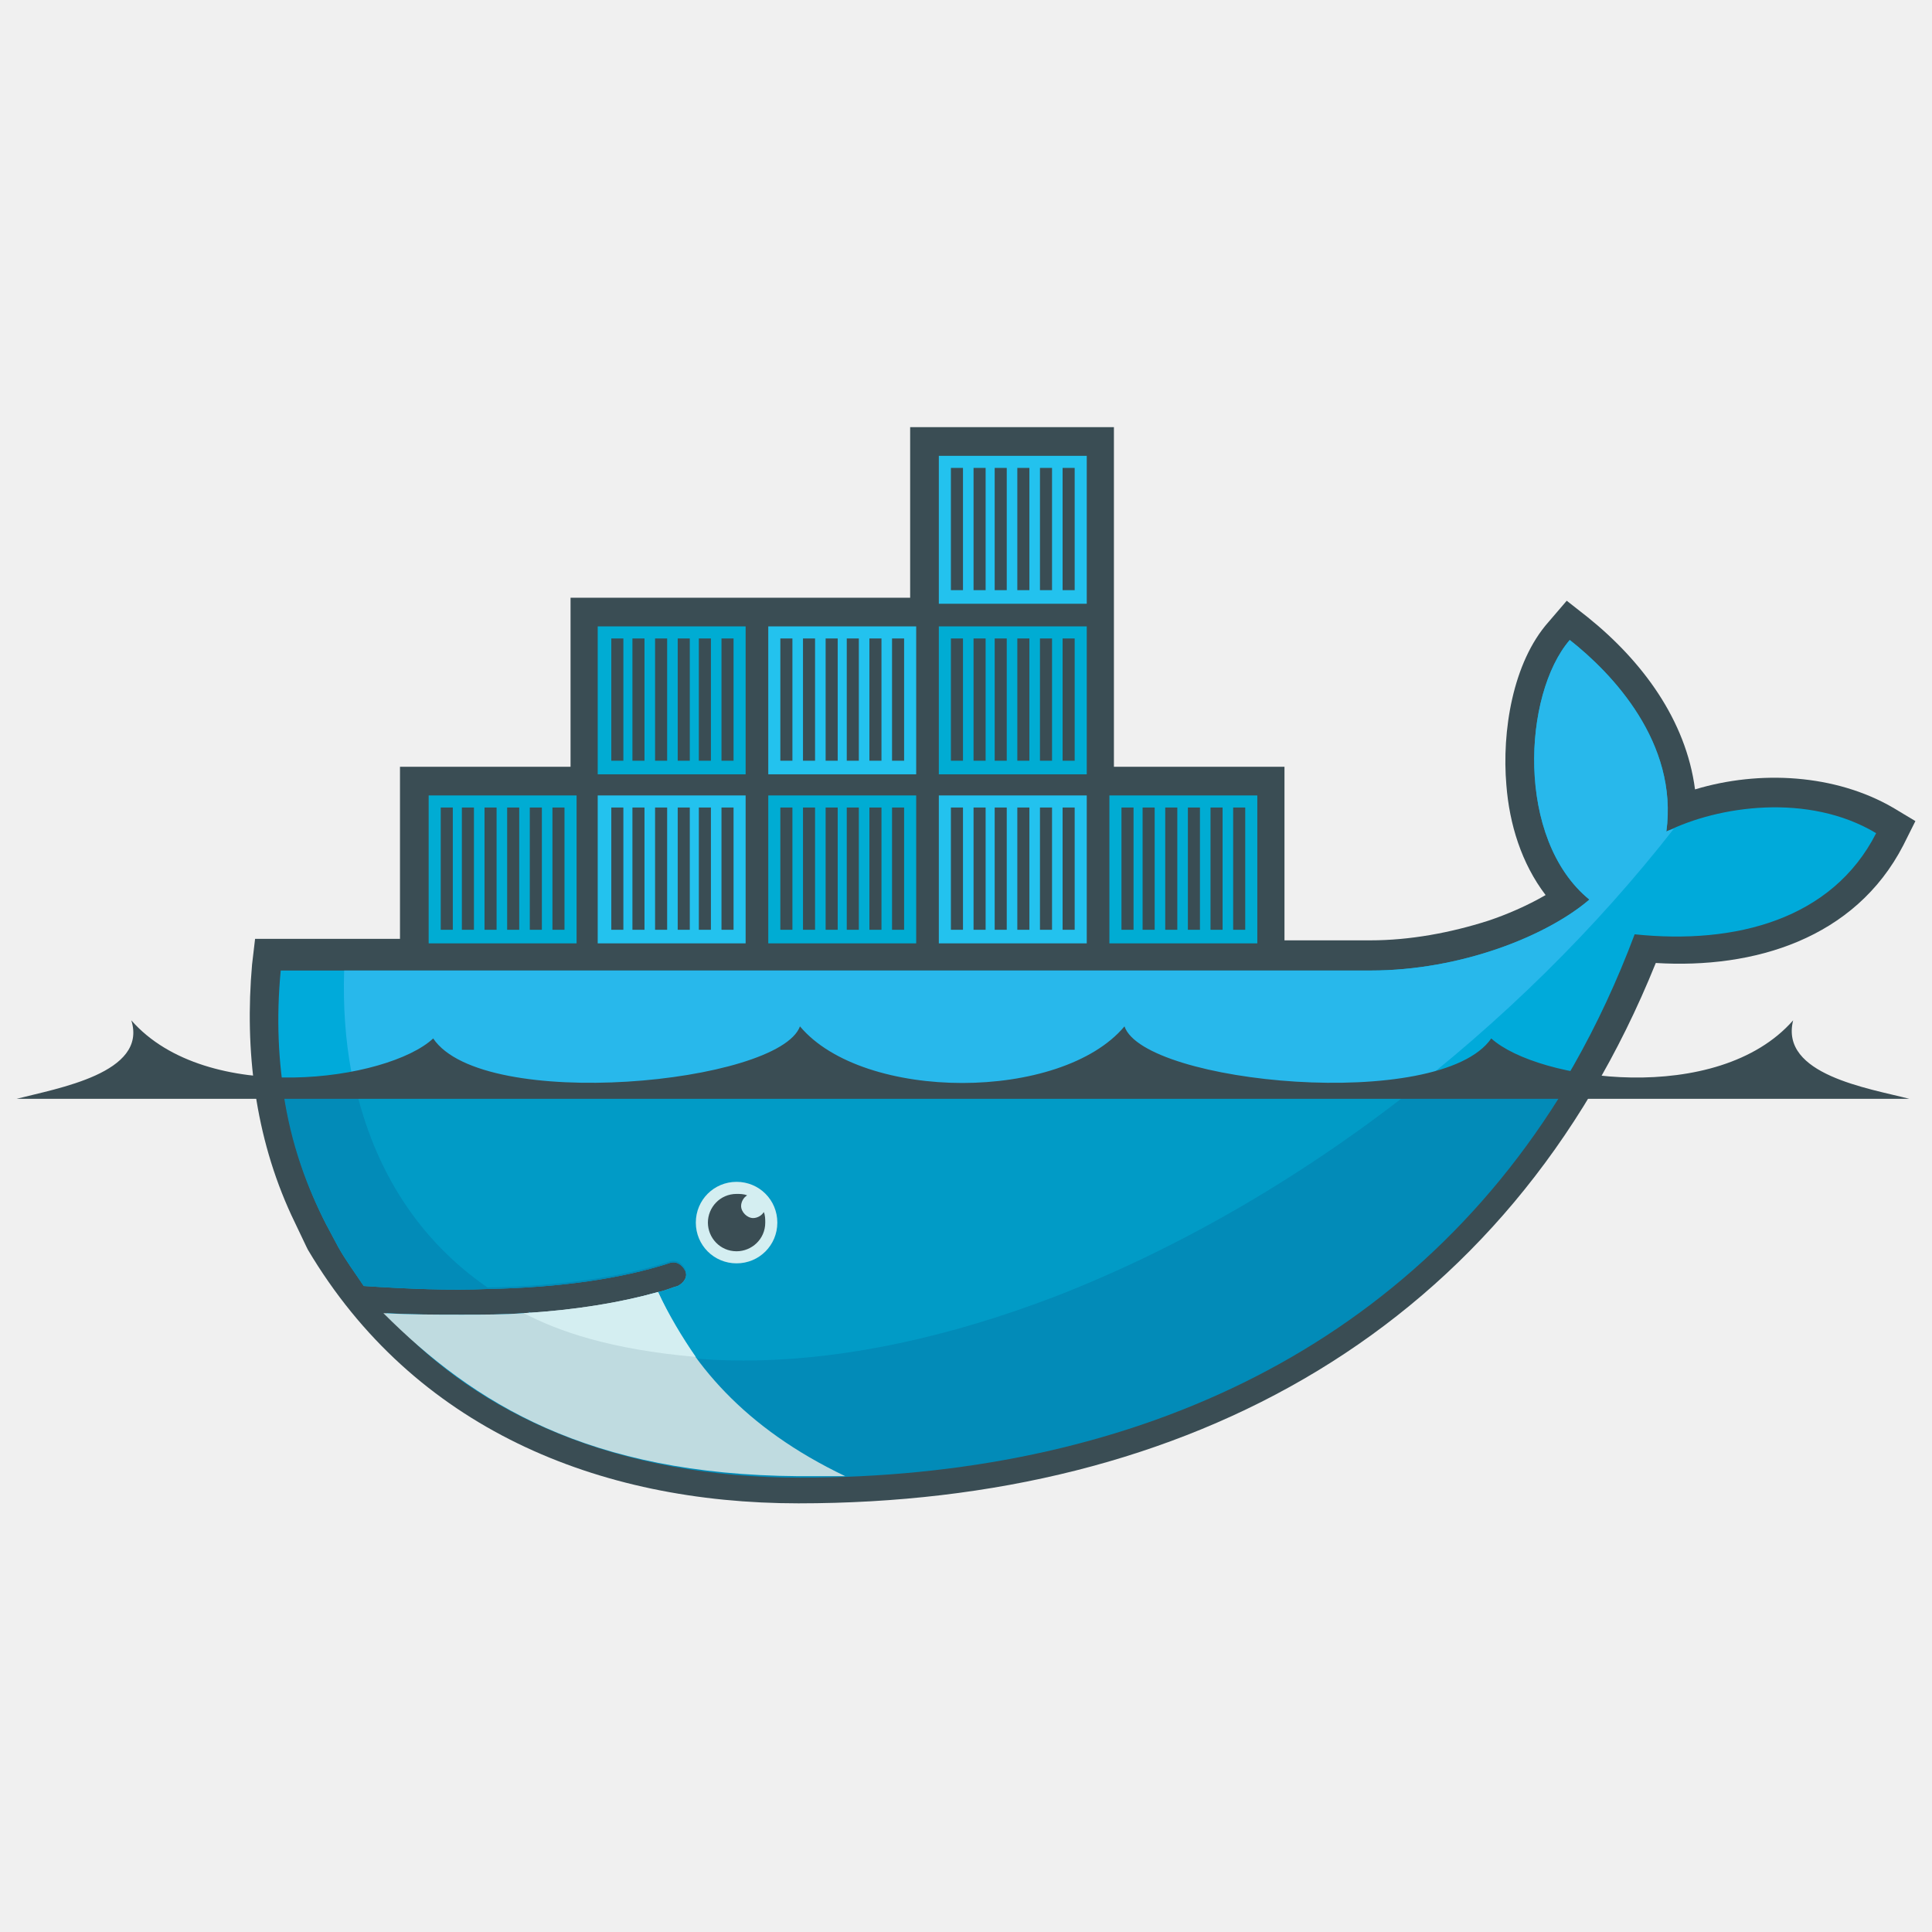
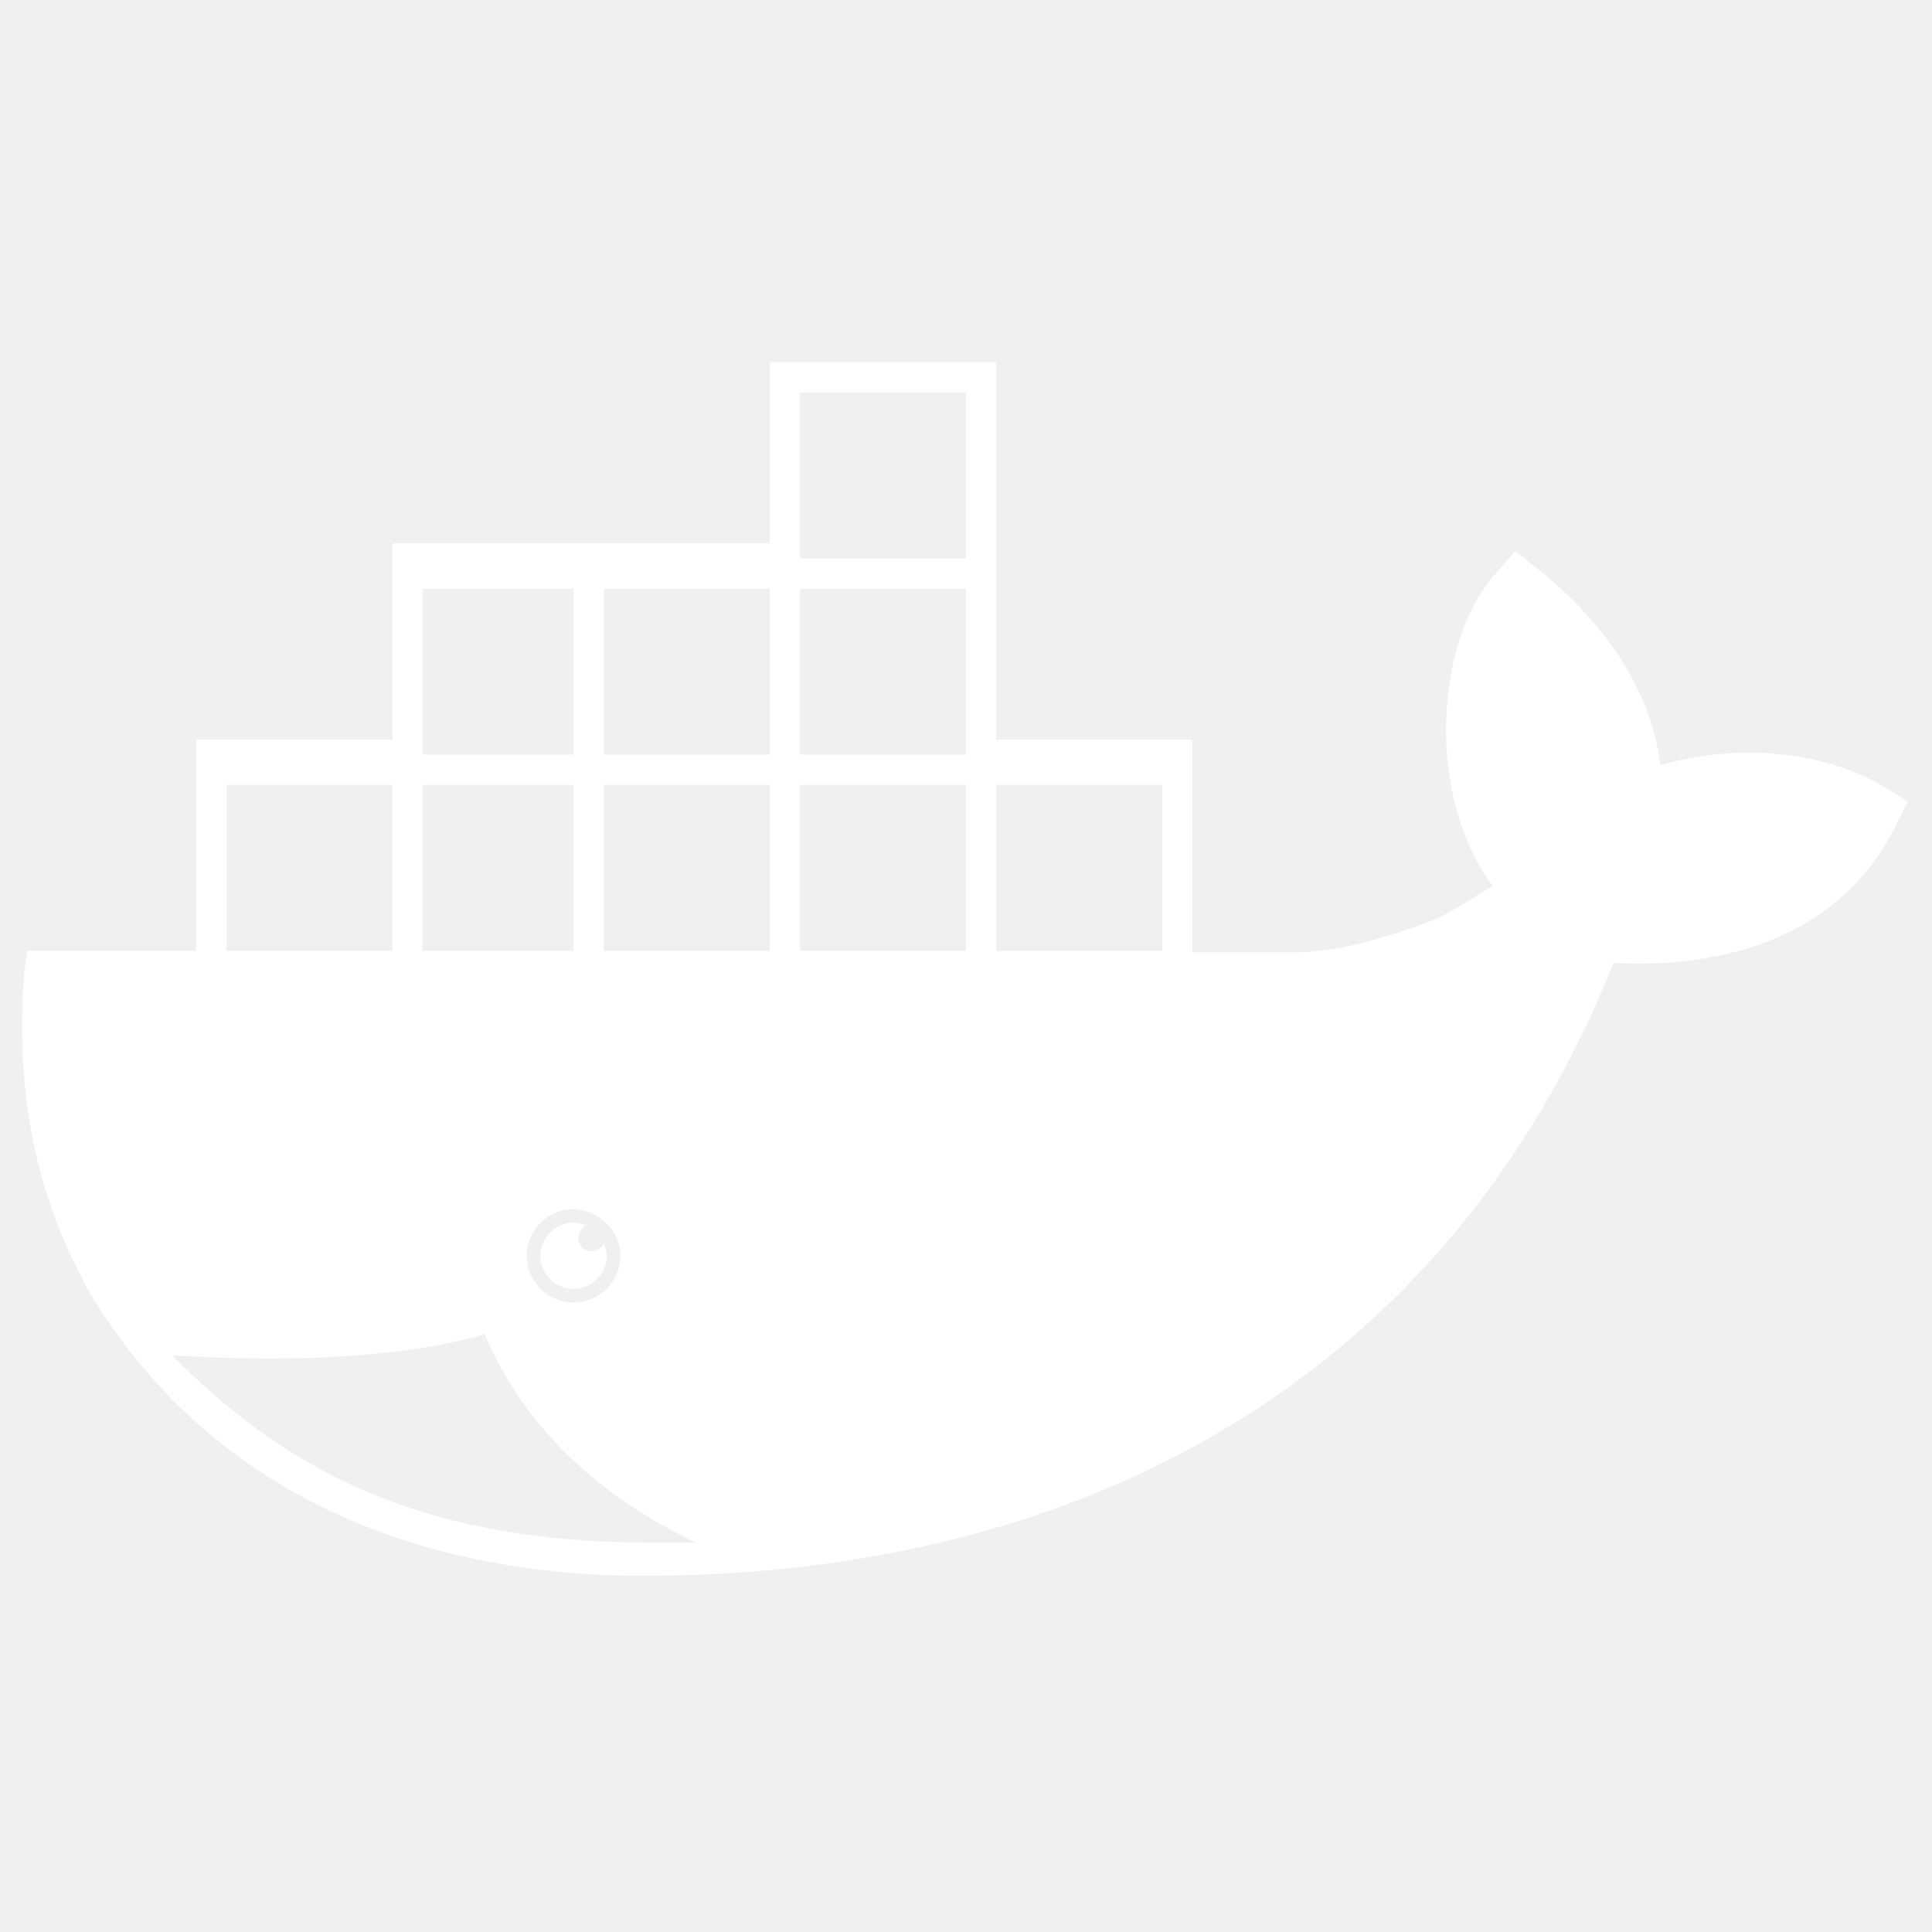
<svg xmlns="http://www.w3.org/2000/svg" viewBox="0 0 128 128">
-   <path fill-rule="evenodd" clip-rule="evenodd" fill="#3A4D54" d="M73.8 50.8h11.3v11.5h5.7c2.6 0 5.3-.5 7.8-1.3 1.2-.4 2.6-1 3.8-1.7-1.6-2.1-2.4-4.7-2.6-7.3-.3-3.5.4-8.1 2.8-10.8l1.2-1.4 1.4 1.1c3.6 2.9 6.5 6.8 7.1 11.4 4.3-1.3 9.3-1 13.1 1.2l1.5.9-.8 1.6c-3.2 6.2-9.9 8.2-16.4 7.8-9.8 24.3-31 35.8-56.8 35.8-13.3 0-25.5-5-32.5-16.8l-.1-.2-1-2.1c-2.4-5.2-3.1-10.9-2.6-16.6l.2-1.7h9.6V50.8h11.3V39.6h22.5V28.3h13.5v22.5z" />
-   <path fill="#00AADA" d="M110.4 55.1c.8-5.9-3.6-10.5-6.4-12.7-3.1 3.6-3.6 13.2 1.3 17.2-2.8 2.4-8.5 4.7-14.5 4.7H18.6c-.6 6.2.5 11.9 3 16.8l.8 1.5c.5.9 1.1 1.7 1.7 2.6 3 .2 5.7.3 8.2.2 4.9-.1 8.9-.7 12-1.7.5-.2.9.1 1.1.5.2.5-.1.9-.5 1.1-.4.1-.8.3-1.3.4-2.4.7-5 1.1-8.3 1.3h-.6c-1.3.1-2.7.1-4.2.1-1.6 0-3.1 0-4.9-.1 6 6.8 15.4 10.8 27.2 10.8 25 0 46.2-11.1 55.5-35.9 6.7.7 13.1-1 16-6.7-4.5-2.7-10.5-1.8-13.9-.1z" />
-   <path fill="#28B8EB" d="M110.4 55.1c.8-5.9-3.6-10.5-6.4-12.7-3.1 3.6-3.6 13.2 1.3 17.2-2.8 2.4-8.5 4.7-14.5 4.7h-68c-.3 9.5 3.2 16.7 9.5 21 4.9-.1 8.9-.7 12-1.7.5-.2.9.1 1.1.5.2.5-.1.9-.5 1.1-.4.1-.8.3-1.3.4-2.4.7-5.2 1.2-8.5 1.4l-.1-.1c8.5 4.4 20.8 4.3 35-1.1 15.8-6.1 30.6-17.7 40.9-30.9-.2.1-.4.1-.5.2z" />
-   <path fill="#028BB8" d="M18.7 71.8c.4 3.3 1.4 6.4 2.9 9.3l.8 1.5c.5.9 1.1 1.7 1.7 2.6 3 .2 5.7.3 8.2.2 4.9-.1 8.9-.7 12-1.7.5-.2.9.1 1.1.5.2.5-.1.9-.5 1.1-.4.1-.8.3-1.3.4-2.4.7-5.2 1.2-8.5 1.4h-.4c-1.3.1-2.7.1-4.1.1-1.6 0-3.2 0-4.9-.1 6 6.8 15.5 10.8 27.3 10.8 21.4 0 40-8.1 50.8-26H18.7v-.1z" />
-   <path fill="#019BC6" d="M23.5 71.8c1.3 5.8 4.3 10.4 8.8 13.5 4.9-.1 8.9-.7 12-1.7.5-.2.9.1 1.1.5.2.5-.1.9-.5 1.1-.4.1-.8.3-1.3.4-2.4.7-5.2 1.2-8.6 1.4 8.5 4.4 20.8 4.3 34.9-1.1 8.5-3.3 16.8-8.2 24.2-14.1H23.5z" />
-   <path fill-rule="evenodd" clip-rule="evenodd" fill="#00ACD3" d="M28.4 52.7h9.8v9.8h-9.8v-9.8zm.8.8h.8v8.1h-.8v-8.1zm1.4 0h.8v8.1h-.8v-8.1zm1.5 0h.8v8.1h-.8v-8.1zm1.5 0h.8v8.1h-.8v-8.1zm1.5 0h.8v8.1h-.8v-8.1zm1.5 0h.8v8.1h-.8v-8.1zm3-12h9.8v9.8h-9.8v-9.8zm.9.8h.8v8.1h-.8v-8.1zm1.4 0h.8v8.1h-.8v-8.1zm1.5 0h.8v8.1h-.8v-8.1zm1.5 0h.8v8.1h-.8v-8.1zm1.4 0h.8v8.1h-.8v-8.1zm1.5 0h.8v8.1h-.8v-8.1z" />
-   <path fill-rule="evenodd" clip-rule="evenodd" fill="#23C2EE" d="M39.6 52.7h9.8v9.8h-9.8v-9.8zm.9.8h.8v8.1h-.8v-8.1zm1.4 0h.8v8.1h-.8v-8.1zm1.5 0h.8v8.1h-.8v-8.1zm1.5 0h.8v8.1h-.8v-8.1zm1.4 0h.8v8.1h-.8v-8.1zm1.5 0h.8v8.1h-.8v-8.1z" />
-   <path fill-rule="evenodd" clip-rule="evenodd" fill="#00ACD3" d="M50.9 52.7h9.8v9.8h-9.8v-9.8zm.8.8h.8v8.1h-.8v-8.1zm1.5 0h.8v8.1h-.8v-8.1zm1.5 0h.8v8.1h-.8v-8.1zm1.4 0h.8v8.1h-.8v-8.1zm1.5 0h.8v8.1h-.8v-8.1zm1.5 0h.8v8.1h-.8v-8.1z" />
-   <path fill-rule="evenodd" clip-rule="evenodd" fill="#23C2EE" d="M50.9 41.5h9.8v9.8h-9.8v-9.8zm.8.8h.8v8.1h-.8v-8.1zm1.5 0h.8v8.1h-.8v-8.1zm1.5 0h.8v8.1h-.8v-8.1zm1.4 0h.8v8.1h-.8v-8.1zm1.5 0h.8v8.1h-.8v-8.1zm1.5 0h.8v8.1h-.8v-8.1zm3.1 10.4H72v9.8h-9.8v-9.8zm.8.8h.8v8.1H63v-8.1zm1.5 0h.8v8.1h-.8v-8.1zm1.4 0h.8v8.1h-.8v-8.1zm1.5 0h.8v8.1h-.8v-8.1zm1.5 0h.8v8.1h-.8v-8.1zm1.5 0h.8v8.1h-.8v-8.1z" />
-   <path fill-rule="evenodd" clip-rule="evenodd" fill="#00ACD3" d="M62.2 41.5H72v9.8h-9.8v-9.8zm.8.8h.8v8.1H63v-8.1zm1.5 0h.8v8.1h-.8v-8.1zm1.4 0h.8v8.1h-.8v-8.1zm1.5 0h.8v8.1h-.8v-8.1zm1.5 0h.8v8.1h-.8v-8.1zm1.5 0h.8v8.1h-.8v-8.1z" />
-   <path fill-rule="evenodd" clip-rule="evenodd" fill="#23C2EE" d="M62.2 30.2H72V40h-9.8v-9.8zm.8.8h.8v8.1H63V31zm1.5 0h.8v8.1h-.8V31zm1.4 0h.8v8.1h-.8V31zm1.5 0h.8v8.1h-.8V31zm1.5 0h.8v8.1h-.8V31zm1.5 0h.8v8.1h-.8V31z" />
-   <path fill-rule="evenodd" clip-rule="evenodd" fill="#00ACD3" d="M73.5 52.7h9.8v9.8h-9.8v-9.8zm.8.8h.8v8.1h-.8v-8.1zm1.4 0h.8v8.1h-.8v-8.1zm1.5 0h.8v8.1h-.8v-8.1zm1.5 0h.8v8.1h-.8v-8.1zm1.5 0h.8v8.1h-.8v-8.1zm1.5 0h.8v8.1h-.8v-8.1z" />
-   <path fill-rule="evenodd" clip-rule="evenodd" fill="#D4EEF1" d="M48.8 78.3c1.5 0 2.7 1.2 2.7 2.7 0 1.5-1.2 2.7-2.7 2.7-1.5 0-2.7-1.2-2.7-2.7 0-1.5 1.2-2.7 2.7-2.7" />
-   <path fill-rule="evenodd" clip-rule="evenodd" fill="#3A4D54" d="M48.8 79.1c.2 0 .5 0 .7.1-.2.1-.4.4-.4.7 0 .4.4.8.8.8.3 0 .6-.2.7-.4.1.2.1.5.1.7 0 1.1-.9 1.9-1.9 1.9-1.1 0-1.9-.9-1.9-1.9 0-1 .8-1.9 1.9-1.9M1.1 72.8h125.4c-2.7-.7-8.6-1.6-7.7-5.2-5 5.7-16.9 4-20 1.2-3.4 4.9-23 3-24.3-.8-4.2 5-17.3 5-21.5 0-1.4 3.8-21 5.7-24.3.8-3 2.8-15 4.5-20-1.2 1.1 3.5-4.9 4.5-7.6 5.2" />
-   <path fill="#BFDBE0" d="M56 97.8c-6.7-3.2-10.3-7.5-12.4-12.2-2.5.7-5.5 1.2-8.9 1.4-1.3.1-2.7.1-4.1.1-1.7 0-3.4 0-5.2-.1 6 6 13.6 10.7 27.5 10.8H56z" />
-   <path fill="#D4EEF1" d="M46.1 89.9c-.9-1.3-1.8-2.8-2.5-4.3-2.5.7-5.5 1.2-8.9 1.4 2.3 1.2 5.7 2.4 11.4 2.9z" />
+   <path d="M124.8 52.1c-4.3-2.5-10-2.8-14.8-1.4-.6-5.2-4-9.7-8-12.9l-1.6-1.3-1.4 1.6c-2.7 3.1-3.5 8.3-3.1 12.3.3 2.9 1.2 5.9 3 8.3-1.4.8-2.9 1.9-4.3 2.4-2.8 1-5.9 2-8.9 2H79V49H66V24H51v12H26v13H13v14H1.8l-.2 1.5c-.5 6.4.3 12.6 3 18.5l1.1 2.2.1.2c7.9 13.4 21.7 19 36.8 19 29.2 0 53.3-13.1 64.3-40.6 7.4.4 15-1.8 18.6-8.9l.9-1.8-1.6-1zM28 39h10v11H28V39zm13.1 44.2c0 1.7-1.4 3.1-3.1 3.1-1.7 0-3.1-1.4-3.1-3.1 0-1.7 1.4-3.1 3.1-3.1 1.7.1 3.1 1.4 3.1 3.1zM28 52h10v11H28V52zm-13 0h11v11H15V52zm27.7 50.2c-15.8-.1-24.3-5.4-31.3-12.4 2.1.1 4.1.2 5.9.2 1.6 0 3.2 0 4.7-.1 3.9-.2 7.3-.7 10.1-1.5 2.3 5.3 6.5 10.2 14 13.8h-3.4zM51 63H40V52h11v11zm0-13H40V39h11v11zm13 13H53V52h11v11zm0-13H53V39h11v11zm0-13H53V26h11v11zm13 26H66V52h11v11zM38.8 81.2c-.2-.1-.5-.2-.8-.2-1.2 0-2.2 1-2.2 2.2 0 1.2 1 2.2 2.2 2.2s2.2-1 2.2-2.2c0-.3-.1-.6-.2-.8-.2.3-.4.5-.8.5-.5 0-.9-.4-.9-.9.1-.4.3-.7.5-.8z" fill="#FFF" />
</svg>
